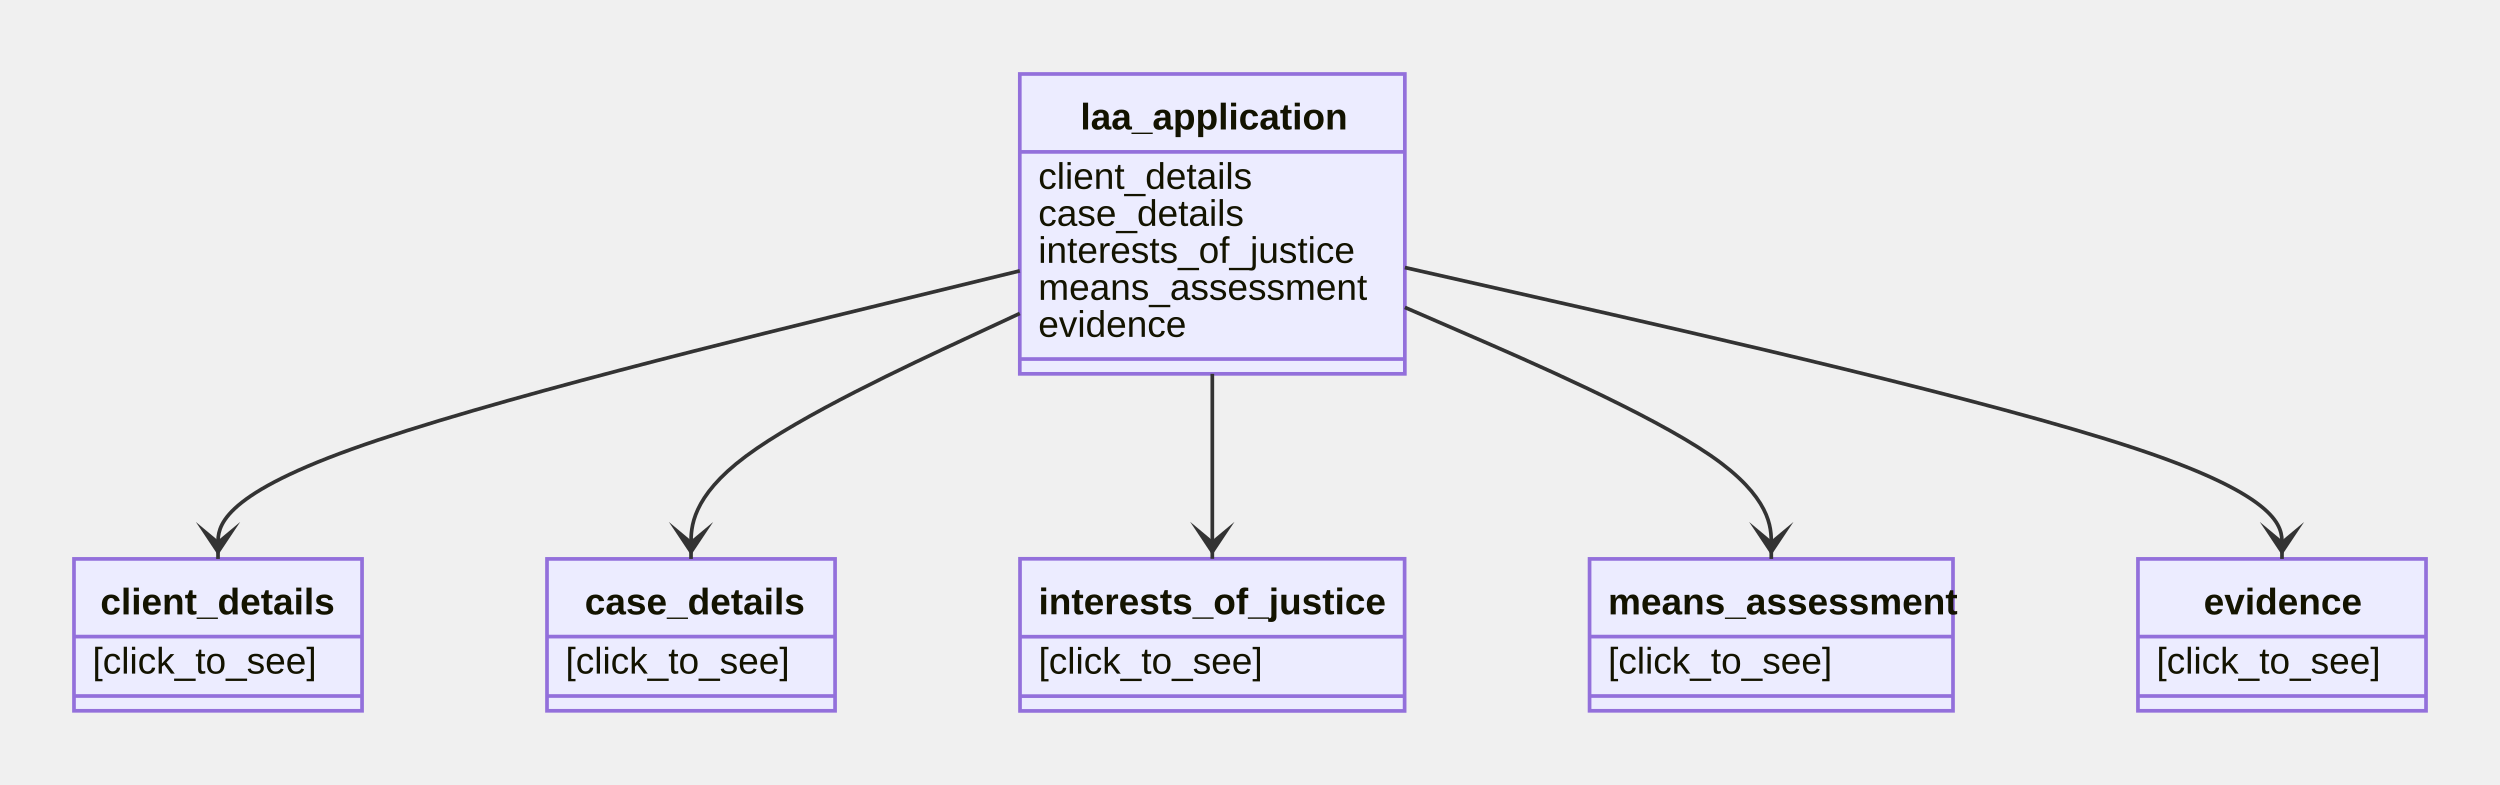
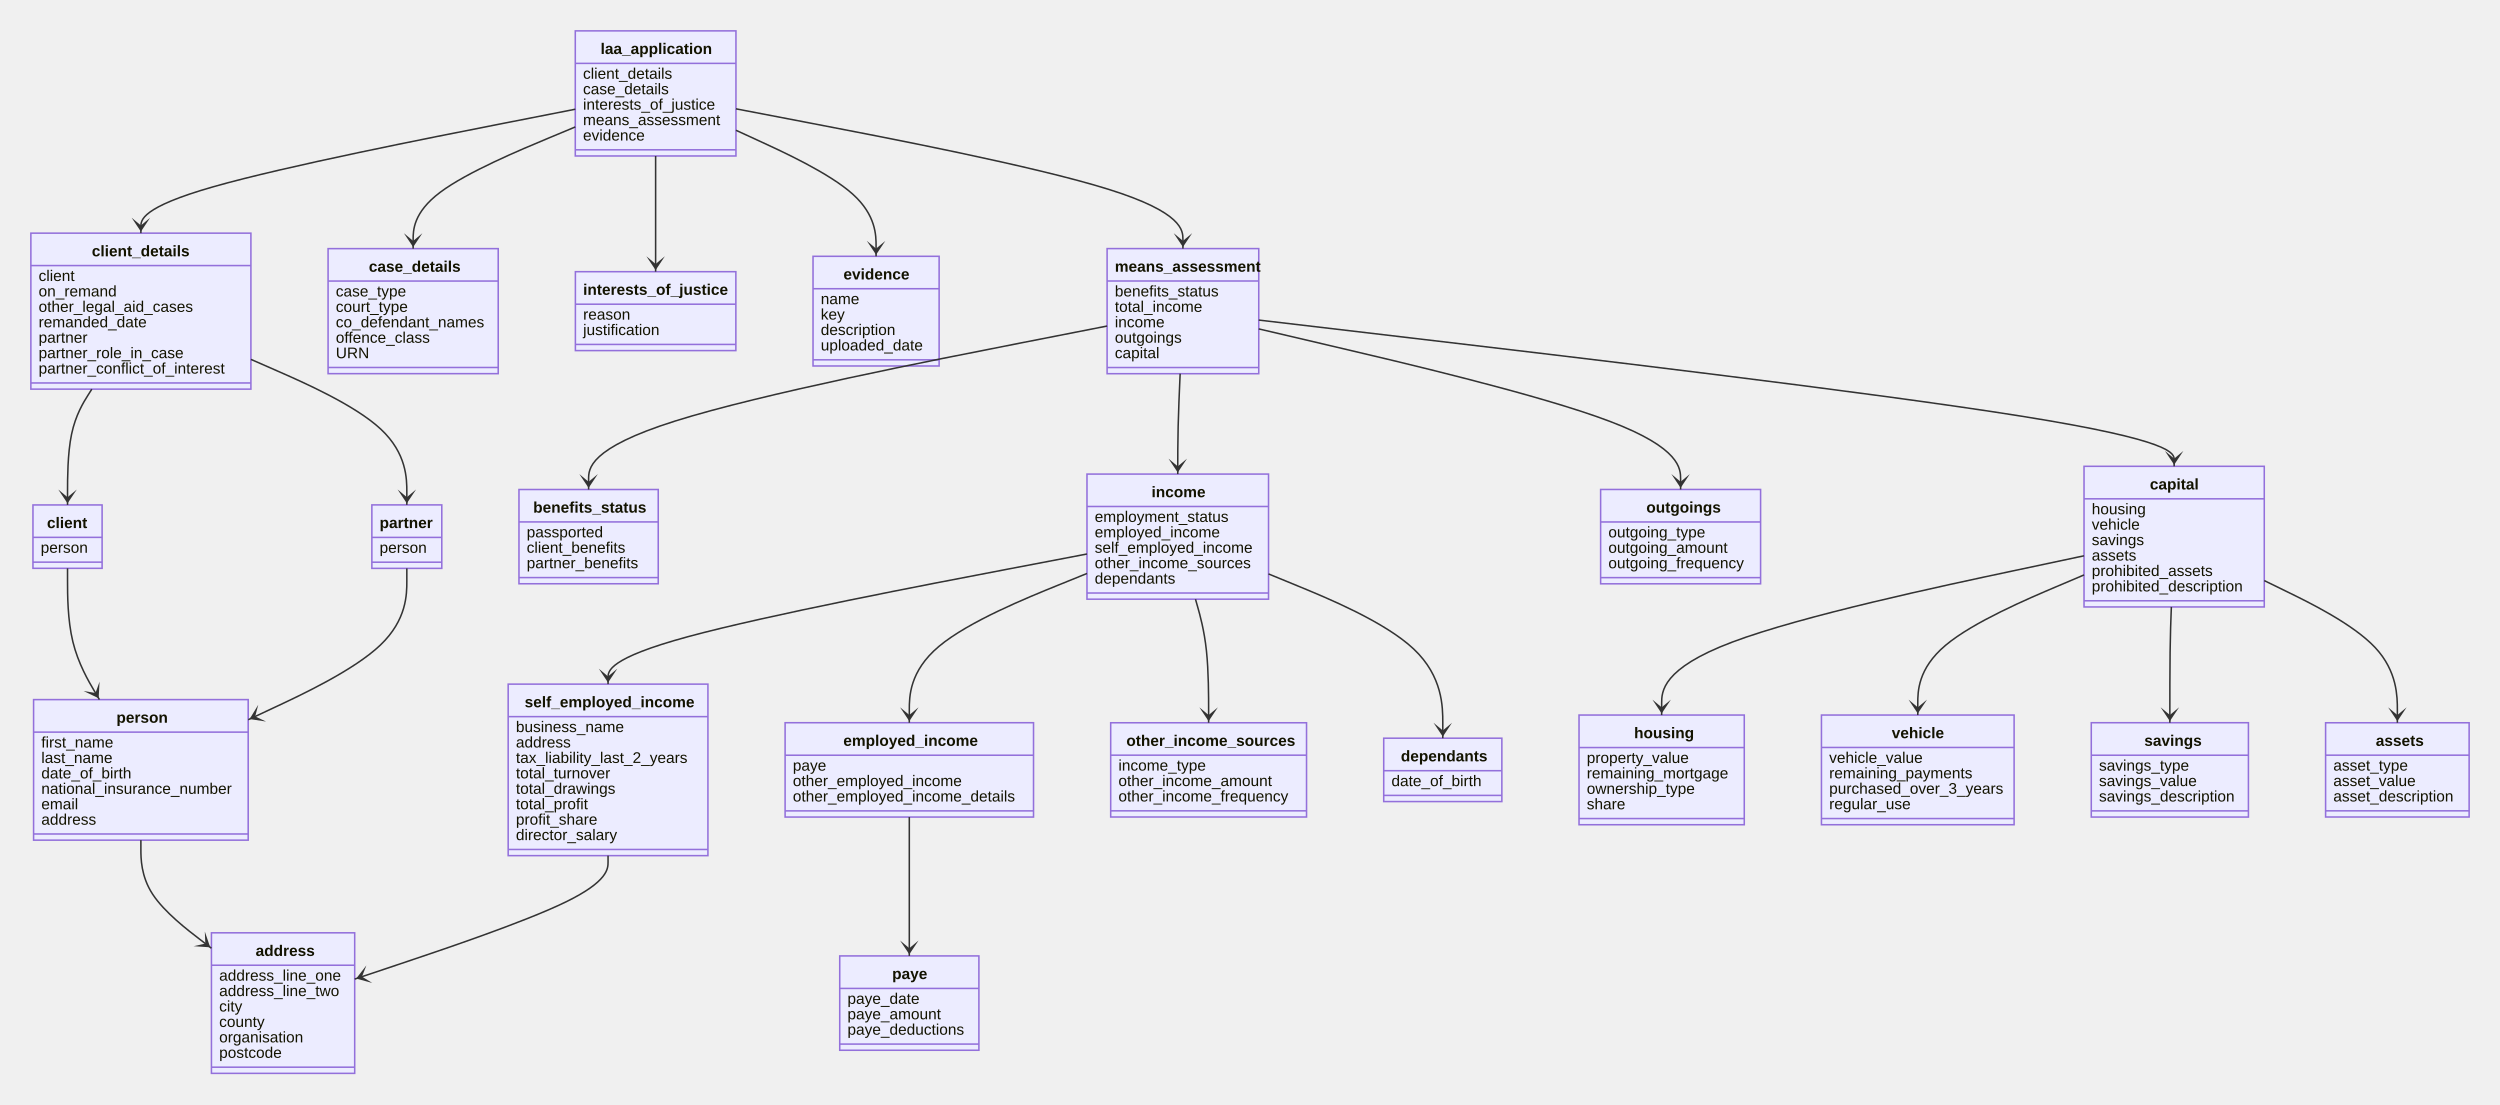
- <svg xmlns="http://www.w3.org/2000/svg" xmlns:xlink="http://www.w3.org/1999/xlink" id="mermaid-1646407543992" width="100%" height="212.188" style="max-width: 675.844px;" viewBox="-20 -20 675.844 212.188">
-   <style>#mermaid-1646407543992{font-family:"trebuchet ms",verdana,arial,sans-serif;font-size:16px;fill:#333;}#mermaid-1646407543992 .error-icon{fill:#552222;}#mermaid-1646407543992 .error-text{fill:#552222;stroke:#552222;}#mermaid-1646407543992 .edge-thickness-normal{stroke-width:2px;}#mermaid-1646407543992 .edge-thickness-thick{stroke-width:3.5px;}#mermaid-1646407543992 .edge-pattern-solid{stroke-dasharray:0;}#mermaid-1646407543992 .edge-pattern-dashed{stroke-dasharray:3;}#mermaid-1646407543992 .edge-pattern-dotted{stroke-dasharray:2;}#mermaid-1646407543992 .marker{fill:#333333;stroke:#333333;}#mermaid-1646407543992 .marker.cross{stroke:#333333;}#mermaid-1646407543992 svg{font-family:"trebuchet ms",verdana,arial,sans-serif;font-size:16px;}#mermaid-1646407543992 g.classGroup text{fill:#9370DB;fill:#131300;stroke:none;font-family:"trebuchet ms",verdana,arial,sans-serif;font-size:10px;}#mermaid-1646407543992 g.classGroup text .title{font-weight:bolder;}#mermaid-1646407543992 .classTitle{font-weight:bolder;}#mermaid-1646407543992 .node rect,#mermaid-1646407543992 .node circle,#mermaid-1646407543992 .node ellipse,#mermaid-1646407543992 .node polygon,#mermaid-1646407543992 .node path{fill:#ECECFF;stroke:#9370DB;stroke-width:1px;}#mermaid-1646407543992 .divider{stroke:#9370DB;stroke:1;}#mermaid-1646407543992 g.clickable{cursor:pointer;}#mermaid-1646407543992 g.classGroup rect{fill:#ECECFF;stroke:#9370DB;}#mermaid-1646407543992 g.classGroup line{stroke:#9370DB;stroke-width:1;}#mermaid-1646407543992 .classLabel .box{stroke:none;stroke-width:0;fill:#ECECFF;opacity:0.5;}#mermaid-1646407543992 .classLabel .label{fill:#9370DB;font-size:10px;}#mermaid-1646407543992 .relation{stroke:#333333;stroke-width:1;fill:none;}#mermaid-1646407543992 .dashed-line{stroke-dasharray:3;}#mermaid-1646407543992 #compositionStart,#mermaid-1646407543992 .composition{fill:#333333 !important;stroke:#333333 !important;stroke-width:1;}#mermaid-1646407543992 #compositionEnd,#mermaid-1646407543992 .composition{fill:#333333 !important;stroke:#333333 !important;stroke-width:1;}#mermaid-1646407543992 #dependencyStart,#mermaid-1646407543992 .dependency{fill:#333333 !important;stroke:#333333 !important;stroke-width:1;}#mermaid-1646407543992 #dependencyStart,#mermaid-1646407543992 .dependency{fill:#333333 !important;stroke:#333333 !important;stroke-width:1;}#mermaid-1646407543992 #extensionStart,#mermaid-1646407543992 .extension{fill:#333333 !important;stroke:#333333 !important;stroke-width:1;}#mermaid-1646407543992 #extensionEnd,#mermaid-1646407543992 .extension{fill:#333333 !important;stroke:#333333 !important;stroke-width:1;}#mermaid-1646407543992 #aggregationStart,#mermaid-1646407543992 .aggregation{fill:#ECECFF !important;stroke:#333333 !important;stroke-width:1;}#mermaid-1646407543992 #aggregationEnd,#mermaid-1646407543992 .aggregation{fill:#ECECFF !important;stroke:#333333 !important;stroke-width:1;}#mermaid-1646407543992 .edgeTerminals{font-size:11px;}#mermaid-1646407543992:root{--mermaid-font-family:"trebuchet ms",verdana,arial,sans-serif;}</style>
+ <svg xmlns="http://www.w3.org/2000/svg" id="mermaid-1647003182828" width="100%" height="715.438" style="max-width: 1619.766px;" viewBox="-20 -20 1619.766 715.438">
+   <style>#mermaid-1647003182828{font-family:"trebuchet ms",verdana,arial,sans-serif;font-size:16px;fill:#333;}#mermaid-1647003182828 .error-icon{fill:#552222;}#mermaid-1647003182828 .error-text{fill:#552222;stroke:#552222;}#mermaid-1647003182828 .edge-thickness-normal{stroke-width:2px;}#mermaid-1647003182828 .edge-thickness-thick{stroke-width:3.5px;}#mermaid-1647003182828 .edge-pattern-solid{stroke-dasharray:0;}#mermaid-1647003182828 .edge-pattern-dashed{stroke-dasharray:3;}#mermaid-1647003182828 .edge-pattern-dotted{stroke-dasharray:2;}#mermaid-1647003182828 .marker{fill:#333333;stroke:#333333;}#mermaid-1647003182828 .marker.cross{stroke:#333333;}#mermaid-1647003182828 svg{font-family:"trebuchet ms",verdana,arial,sans-serif;font-size:16px;}#mermaid-1647003182828 g.classGroup text{fill:#9370DB;fill:#131300;stroke:none;font-family:"trebuchet ms",verdana,arial,sans-serif;font-size:10px;}#mermaid-1647003182828 g.classGroup text .title{font-weight:bolder;}#mermaid-1647003182828 .classTitle{font-weight:bolder;}#mermaid-1647003182828 .node rect,#mermaid-1647003182828 .node circle,#mermaid-1647003182828 .node ellipse,#mermaid-1647003182828 .node polygon,#mermaid-1647003182828 .node path{fill:#ECECFF;stroke:#9370DB;stroke-width:1px;}#mermaid-1647003182828 .divider{stroke:#9370DB;stroke:1;}#mermaid-1647003182828 g.clickable{cursor:pointer;}#mermaid-1647003182828 g.classGroup rect{fill:#ECECFF;stroke:#9370DB;}#mermaid-1647003182828 g.classGroup line{stroke:#9370DB;stroke-width:1;}#mermaid-1647003182828 .classLabel .box{stroke:none;stroke-width:0;fill:#ECECFF;opacity:0.5;}#mermaid-1647003182828 .classLabel .label{fill:#9370DB;font-size:10px;}#mermaid-1647003182828 .relation{stroke:#333333;stroke-width:1;fill:none;}#mermaid-1647003182828 .dashed-line{stroke-dasharray:3;}#mermaid-1647003182828 #compositionStart,#mermaid-1647003182828 .composition{fill:#333333 !important;stroke:#333333 !important;stroke-width:1;}#mermaid-1647003182828 #compositionEnd,#mermaid-1647003182828 .composition{fill:#333333 !important;stroke:#333333 !important;stroke-width:1;}#mermaid-1647003182828 #dependencyStart,#mermaid-1647003182828 .dependency{fill:#333333 !important;stroke:#333333 !important;stroke-width:1;}#mermaid-1647003182828 #dependencyStart,#mermaid-1647003182828 .dependency{fill:#333333 !important;stroke:#333333 !important;stroke-width:1;}#mermaid-1647003182828 #extensionStart,#mermaid-1647003182828 .extension{fill:#333333 !important;stroke:#333333 !important;stroke-width:1;}#mermaid-1647003182828 #extensionEnd,#mermaid-1647003182828 .extension{fill:#333333 !important;stroke:#333333 !important;stroke-width:1;}#mermaid-1647003182828 #aggregationStart,#mermaid-1647003182828 .aggregation{fill:#ECECFF !important;stroke:#333333 !important;stroke-width:1;}#mermaid-1647003182828 #aggregationEnd,#mermaid-1647003182828 .aggregation{fill:#ECECFF !important;stroke:#333333 !important;stroke-width:1;}#mermaid-1647003182828 .edgeTerminals{font-size:11px;}#mermaid-1647003182828:root{--mermaid-font-family:"trebuchet ms",verdana,arial,sans-serif;}</style>
  <g />
  <defs>
    <marker id="extensionStart" class="extension" refX="0" refY="7" markerWidth="190" markerHeight="240" orient="auto">
      <path d="M 1,7 L18,13 V 1 Z" />
    </marker>
  </defs>
  <defs>
    <marker id="extensionEnd" refX="19" refY="7" markerWidth="20" markerHeight="28" orient="auto">
      <path d="M 1,1 V 13 L18,7 Z" />
    </marker>
  </defs>
  <defs>
    <marker id="compositionStart" class="extension" refX="0" refY="7" markerWidth="190" markerHeight="240" orient="auto">
      <path d="M 18,7 L9,13 L1,7 L9,1 Z" />
    </marker>
  </defs>
  <defs>
    <marker id="compositionEnd" refX="19" refY="7" markerWidth="20" markerHeight="28" orient="auto">
      <path d="M 18,7 L9,13 L1,7 L9,1 Z" />
    </marker>
  </defs>
  <defs>
    <marker id="aggregationStart" class="extension" refX="0" refY="7" markerWidth="190" markerHeight="240" orient="auto">
      <path d="M 18,7 L9,13 L1,7 L9,1 Z" />
    </marker>
  </defs>
  <defs>
    <marker id="aggregationEnd" refX="19" refY="7" markerWidth="20" markerHeight="28" orient="auto">
      <path d="M 18,7 L9,13 L1,7 L9,1 Z" />
    </marker>
  </defs>
  <defs>
    <marker id="dependencyStart" class="extension" refX="0" refY="7" markerWidth="190" markerHeight="240" orient="auto">
      <path d="M 5,7 L9,13 L1,7 L9,1 Z" />
    </marker>
  </defs>
  <defs>
    <marker id="dependencyEnd" refX="19" refY="7" markerWidth="20" markerHeight="28" orient="auto">
      <path d="M 18,7 L9,13 L14,7 L9,1 Z" />
    </marker>
  </defs>
-   <g id="classid-laa_application-0" class="classGroup" transform="translate(255.6875,0 )">
+   <g id="classid-laa_application-0" class="classGroup" transform="translate(352.7344,0 )">
    <rect x="0" y="0" width="104.094" height="81.062" class=" " />
    <text y="15" x="0">
      <tspan class="title" x="16.383">laa_application</tspan>
    </text>
    <line x1="0" y1="21.062" y2="21.062" x2="104.094" />
    <text x="5" y="31.062" fill="white" class="classText">
      <tspan x="5">client_details</tspan>
      <tspan x="5" dy="10">case_details</tspan>
      <tspan x="5" dy="10">interests_of_justice</tspan>
      <tspan x="5" dy="10">means_assessment</tspan>
      <tspan x="5" dy="10">evidence</tspan>
    </text>
    <line x1="0" y1="77.062" y2="77.062" x2="104.094" />
    <text x="5" y="92.062" fill="white" class="classText" />
  </g>
-   <g id="classid-client_details-1" class="classGroup" transform="translate(0,131.0938 )">
-     <rect x="0" y="0" width="77.875" height="41.062" class=" clickable" />
-     <a xlink:href="https://raw.githubusercontent.com/ministryofjustice/laa-schemas/main/prototyping/criminal-legal-aid/diagrams/client_details.svg" target="_blank">
-       <text y="15" x="0">
-         <tspan class="title" x="7.133">client_details</tspan>
-       </text>
-     </a>
-     <line x1="0" y1="21" y2="21" x2="77.875" />
-     <text x="5" y="31" fill="white" class="classText">
-       <tspan x="5">[click_to_see]</tspan>
-     </text>
-     <line x1="0" y1="37.062" y2="37.062" x2="77.875" />
+   <g id="classid-client_details-1" class="classGroup" transform="translate(0,131.0625 )">
+     <rect x="0" y="0" width="142.562" height="101.062" class=" " />
+     <text y="15" x="0">
+       <tspan class="title" x="39.477">client_details</tspan>
+     </text>
+     <line x1="0" y1="21" y2="21" x2="142.562" />
+     <text x="5" y="31" fill="white" class="classText">
+       <tspan x="5">client</tspan>
+       <tspan x="5" dy="10">on_remand</tspan>
+       <tspan x="5" dy="10">other_legal_aid_cases</tspan>
+       <tspan x="5" dy="10">remanded_date</tspan>
+       <tspan x="5" dy="10">partner</tspan>
+       <tspan x="5" dy="10">partner_role_in_case</tspan>
+       <tspan x="5" dy="10">partner_conflict_of_interest</tspan>
+     </text>
+     <line x1="0" y1="97.062" y2="97.062" x2="142.562" />
+     <text x="5" y="112.062" fill="white" class="classText" />
+   </g>
+   <g id="classid-client-2" class="classGroup" transform="translate(1.355469,307.1562 )">
+     <rect x="0" y="0" width="44.797" height="41.062" class=" " />
+     <text y="15" x="0">
+       <tspan class="title" x="9.062">client</tspan>
+     </text>
+     <line x1="0" y1="21" y2="21" x2="44.797" />
+     <text x="5" y="31" fill="white" class="classText">
+       <tspan x="5">person</tspan>
+     </text>
+     <line x1="0" y1="37.062" y2="37.062" x2="44.797" />
    <text x="5" y="52.062" fill="white" class="classText" />
  </g>
-   <g id="classid-case_details-2" class="classGroup" transform="translate(127.875,131.0938 )">
-     <rect x="0" y="0" width="77.875" height="41.062" class=" clickable" />
-     <a xlink:href="https://raw.githubusercontent.com/ministryofjustice/laa-schemas/main/prototyping/criminal-legal-aid/diagrams/case_details.svg" target="_blank">
-       <text y="15" x="0">
-         <tspan class="title" x="10.211">case_details</tspan>
-       </text>
-     </a>
-     <line x1="0" y1="21" y2="21" x2="77.875" />
-     <text x="5" y="31" fill="white" class="classText">
-       <tspan x="5">[click_to_see]</tspan>
-     </text>
-     <line x1="0" y1="37.062" y2="37.062" x2="77.875" />
+   <g id="classid-partner-3" class="classGroup" transform="translate(220.9297,307.125 )">
+     <rect x="0" y="0" width="45.312" height="41.125" class=" " />
+     <text y="15" x="0">
+       <tspan class="title" x="5">partner</tspan>
+     </text>
+     <line x1="0" y1="21.062" y2="21.062" x2="45.312" />
+     <text x="5" y="31.062" fill="white" class="classText">
+       <tspan x="5">person</tspan>
+     </text>
+     <line x1="0" y1="37.125" y2="37.125" x2="45.312" />
+     <text x="5" y="52.125" fill="white" class="classText" />
+   </g>
+   <g id="classid-person-4" class="classGroup" transform="translate(1.757812,433.2812 )">
+     <rect x="0" y="0" width="139.047" height="91.062" class=" " />
+     <text y="15" x="0">
+       <tspan class="title" x="53.664">person</tspan>
+     </text>
+     <line x1="0" y1="21.062" y2="21.062" x2="139.047" />
+     <text x="5" y="31.062" fill="white" class="classText">
+       <tspan x="5">first_name</tspan>
+       <tspan x="5" dy="10">last_name</tspan>
+       <tspan x="5" dy="10">date_of_birth</tspan>
+       <tspan x="5" dy="10">national_insurance_number</tspan>
+       <tspan x="5" dy="10">email</tspan>
+       <tspan x="5" dy="10">address</tspan>
+     </text>
+     <line x1="0" y1="87.062" y2="87.062" x2="139.047" />
+     <text x="5" y="102.062" fill="white" class="classText" />
+   </g>
+   <g id="classid-address-5" class="classGroup" transform="translate(116.9922,584.375 )">
+     <rect x="0" y="0" width="92.812" height="91.062" class=" " />
+     <text y="15" x="0">
+       <tspan class="title" x="28.617">address</tspan>
+     </text>
+     <line x1="0" y1="21" y2="21" x2="92.812" />
+     <text x="5" y="31" fill="white" class="classText">
+       <tspan x="5">address_line_one</tspan>
+       <tspan x="5" dy="10">address_line_two</tspan>
+       <tspan x="5" dy="10">city</tspan>
+       <tspan x="5" dy="10">county</tspan>
+       <tspan x="5" dy="10">organisation</tspan>
+       <tspan x="5" dy="10">postcode</tspan>
+     </text>
+     <line x1="0" y1="87.062" y2="87.062" x2="92.812" />
+     <text x="5" y="102.062" fill="white" class="classText" />
+   </g>
+   <g id="classid-case_details-6" class="classGroup" transform="translate(192.5625,141.0938 )">
+     <rect x="0" y="0" width="110.234" height="81" class=" " />
+     <text y="15" x="0">
+       <tspan class="title" x="26.391">case_details</tspan>
+     </text>
+     <line x1="0" y1="21" y2="21" x2="110.234" />
+     <text x="5" y="31" fill="white" class="classText">
+       <tspan x="5">case_type</tspan>
+       <tspan x="5" dy="10">court_type</tspan>
+       <tspan x="5" dy="10">co_defendant_names</tspan>
+       <tspan x="5" dy="10">offence_class</tspan>
+       <tspan x="5" dy="10">URN</tspan>
+     </text>
+     <line x1="0" y1="77" y2="77" x2="110.234" />
+     <text x="5" y="92" fill="white" class="classText" />
+   </g>
+   <g id="classid-interests_of_justice-7" class="classGroup" transform="translate(352.7969,156.0312 )">
+     <rect x="0" y="0" width="103.969" height="51.125" class=" " />
+     <text y="15" x="0">
+       <tspan class="title" x="5">interests_of_justice</tspan>
+     </text>
+     <line x1="0" y1="21.062" y2="21.062" x2="103.969" />
+     <text x="5" y="31.062" fill="white" class="classText">
+       <tspan x="5">reason</tspan>
+       <tspan x="5" dy="10">justification</tspan>
+     </text>
+     <line x1="0" y1="47.125" y2="47.125" x2="103.969" />
+     <text x="5" y="62.125" fill="white" class="classText" />
+   </g>
+   <g id="classid-evidence-8" class="classGroup" transform="translate(506.7656,146.0625 )">
+     <rect x="0" y="0" width="81.703" height="71.062" class=" " />
+     <text y="15" x="0">
+       <tspan class="title" x="19.688">evidence</tspan>
+     </text>
+     <line x1="0" y1="21" y2="21" x2="81.703" />
+     <text x="5" y="31" fill="white" class="classText">
+       <tspan x="5">name</tspan>
+       <tspan x="5" dy="10">key</tspan>
+       <tspan x="5" dy="10">description</tspan>
+       <tspan x="5" dy="10">uploaded_date</tspan>
+     </text>
+     <line x1="0" y1="67.062" y2="67.062" x2="81.703" />
+     <text x="5" y="82.062" fill="white" class="classText" />
+   </g>
+   <g id="classid-means_assessment-9" class="classGroup" transform="translate(697.3008,141.0625 )">
+     <rect x="0" y="0" width="98.25" height="81.062" class=" " />
+     <text y="15" x="0">
+       <tspan class="title" x="5">means_assessment</tspan>
+     </text>
+     <line x1="0" y1="21" y2="21" x2="98.25" />
+     <text x="5" y="31" fill="white" class="classText">
+       <tspan x="5">benefits_status</tspan>
+       <tspan x="5" dy="10">total_income</tspan>
+       <tspan x="5" dy="10">income</tspan>
+       <tspan x="5" dy="10">outgoings</tspan>
+       <tspan x="5" dy="10">capital</tspan>
+     </text>
+     <line x1="0" y1="77.062" y2="77.062" x2="98.25" />
+     <text x="5" y="92.062" fill="white" class="classText" />
+   </g>
+   <g id="classid-benefits_status-10" class="classGroup" transform="translate(316.2422,297.1562 )">
+     <rect x="0" y="0" width="90.234" height="61.062" class=" " />
+     <text y="15" x="0">
+       <tspan class="title" x="9.211">benefits_status</tspan>
+     </text>
+     <line x1="0" y1="21" y2="21" x2="90.234" />
+     <text x="5" y="31" fill="white" class="classText">
+       <tspan x="5">passported</tspan>
+       <tspan x="5" dy="10">client_benefits</tspan>
+       <tspan x="5" dy="10">partner_benefits</tspan>
+     </text>
+     <line x1="0" y1="57.062" y2="57.062" x2="90.234" />
+     <text x="5" y="72.062" fill="white" class="classText" />
+   </g>
+   <g id="classid-income-11" class="classGroup" transform="translate(684.2617,287.1562 )">
+     <rect x="0" y="0" width="117.625" height="81.062" class=" " />
+     <text y="15" x="0">
+       <tspan class="title" x="41.805">income</tspan>
+     </text>
+     <line x1="0" y1="21" y2="21" x2="117.625" />
+     <text x="5" y="31" fill="white" class="classText">
+       <tspan x="5">employment_status</tspan>
+       <tspan x="5" dy="10">employed_income</tspan>
+       <tspan x="5" dy="10">self_employed_income</tspan>
+       <tspan x="5" dy="10">other_income_sources</tspan>
+       <tspan x="5" dy="10">dependants</tspan>
+     </text>
+     <line x1="0" y1="77.062" y2="77.062" x2="117.625" />
+     <text x="5" y="92.062" fill="white" class="classText" />
+   </g>
+   <g id="classid-employed_income-12" class="classGroup" transform="translate(488.6719,448.25 )">
+     <rect x="0" y="0" width="160.953" height="61.125" class=" " />
+     <text y="15" x="0">
+       <tspan class="title" x="37.711">employed_income</tspan>
+     </text>
+     <line x1="0" y1="21.062" y2="21.062" x2="160.953" />
+     <text x="5" y="31.062" fill="white" class="classText">
+       <tspan x="5">paye</tspan>
+       <tspan x="5" dy="10">other_employed_income</tspan>
+       <tspan x="5" dy="10">other_employed_income_details</tspan>
+     </text>
+     <line x1="0" y1="57.125" y2="57.125" x2="160.953" />
+     <text x="5" y="72.125" fill="white" class="classText" />
+   </g>
+   <g id="classid-paye-13" class="classGroup" transform="translate(524.0625,599.3438 )">
+     <rect x="0" y="0" width="90.172" height="61.125" class=" " />
+     <text y="15" x="0">
+       <tspan class="title" x="33.961">paye</tspan>
+     </text>
+     <line x1="0" y1="21.062" y2="21.062" x2="90.172" />
+     <text x="5" y="31.062" fill="white" class="classText">
+       <tspan x="5">paye_date</tspan>
+       <tspan x="5" dy="10">paye_amount</tspan>
+       <tspan x="5" dy="10">paye_deductions</tspan>
+     </text>
+     <line x1="0" y1="57.125" y2="57.125" x2="90.172" />
+     <text x="5" y="72.125" fill="white" class="classText" />
+   </g>
+   <g id="classid-self_employed_income-14" class="classGroup" transform="translate(309.25,423.25 )">
+     <rect x="0" y="0" width="129.422" height="111.125" class=" " />
+     <text y="15" x="0">
+       <tspan class="title" x="10.664">self_employed_income</tspan>
+     </text>
+     <line x1="0" y1="21.062" y2="21.062" x2="129.422" />
+     <text x="5" y="31.062" fill="white" class="classText">
+       <tspan x="5">business_name</tspan>
+       <tspan x="5" dy="10">address</tspan>
+       <tspan x="5" dy="10">tax_liability_last_2_years</tspan>
+       <tspan x="5" dy="10">total_turnover</tspan>
+       <tspan x="5" dy="10">total_drawings</tspan>
+       <tspan x="5" dy="10">total_profit</tspan>
+       <tspan x="5" dy="10">profit_share</tspan>
+       <tspan x="5" dy="10">director_salary</tspan>
+     </text>
+     <line x1="0" y1="107.125" y2="107.125" x2="129.422" />
+     <text x="5" y="122.125" fill="white" class="classText" />
+   </g>
+   <g id="classid-other_income_sources-15" class="classGroup" transform="translate(699.625,448.2812 )">
+     <rect x="0" y="0" width="126.891" height="61.062" class=" " />
+     <text y="15" x="0">
+       <tspan class="title" x="10.133">other_income_sources</tspan>
+     </text>
+     <line x1="0" y1="21" y2="21" x2="126.891" />
+     <text x="5" y="31" fill="white" class="classText">
+       <tspan x="5">income_type</tspan>
+       <tspan x="5" dy="10">other_income_amount</tspan>
+       <tspan x="5" dy="10">other_income_frequency</tspan>
+     </text>
+     <line x1="0" y1="57.062" y2="57.062" x2="126.891" />
+     <text x="5" y="72.062" fill="white" class="classText" />
+   </g>
+   <g id="classid-dependants-16" class="classGroup" transform="translate(876.5156,458.2812 )">
+     <rect x="0" y="0" width="76.547" height="41.062" class=" " />
+     <text y="15" x="0">
+       <tspan class="title" x="11.102">dependants</tspan>
+     </text>
+     <line x1="0" y1="21.062" y2="21.062" x2="76.547" />
+     <text x="5" y="31.062" fill="white" class="classText">
+       <tspan x="5">date_of_birth</tspan>
+     </text>
+     <line x1="0" y1="37.062" y2="37.062" x2="76.547" />
    <text x="5" y="52.062" fill="white" class="classText" />
  </g>
-   <g id="classid-interests_of_justice-3" class="classGroup" transform="translate(255.75,131.0625 )">
-     <rect x="0" y="0" width="103.969" height="41.125" class=" clickable" />
-     <a xlink:href="https://raw.githubusercontent.com/ministryofjustice/laa-schemas/main/prototyping/criminal-legal-aid/diagrams/interests_of_justice.svg" target="_blank">
-       <text y="15" x="0">
-         <tspan class="title" x="5">interests_of_justice</tspan>
-       </text>
-     </a>
-     <line x1="0" y1="21.062" y2="21.062" x2="103.969" />
-     <text x="5" y="31.062" fill="white" class="classText">
-       <tspan x="5">[click_to_see]</tspan>
-     </text>
-     <line x1="0" y1="37.125" y2="37.125" x2="103.969" />
-     <text x="5" y="52.125" fill="white" class="classText" />
-   </g>
-   <g id="classid-means_assessment-4" class="classGroup" transform="translate(409.7188,131.0938 )">
-     <rect x="0" y="0" width="98.25" height="41.062" class=" clickable" />
-     <a xlink:href="https://raw.githubusercontent.com/ministryofjustice/laa-schemas/main/prototyping/criminal-legal-aid/diagrams/means_assessment.svg" target="_blank">
-       <text y="15" x="0">
-         <tspan class="title" x="5">means_assessment</tspan>
-       </text>
-     </a>
-     <line x1="0" y1="21" y2="21" x2="98.25" />
-     <text x="5" y="31" fill="white" class="classText">
-       <tspan x="5">[click_to_see]</tspan>
-     </text>
-     <line x1="0" y1="37.062" y2="37.062" x2="98.25" />
-     <text x="5" y="52.062" fill="white" class="classText" />
-   </g>
-   <g id="classid-evidence-5" class="classGroup" transform="translate(557.9688,131.0938 )">
-     <rect x="0" y="0" width="77.875" height="41.062" class=" clickable" />
-     <a xlink:href="https://raw.githubusercontent.com/ministryofjustice/laa-schemas/main/prototyping/criminal-legal-aid/diagrams/evidence.svg" target="_blank">
-       <text y="15" x="0">
-         <tspan class="title" x="17.773">evidence</tspan>
-       </text>
-     </a>
-     <line x1="0" y1="21" y2="21" x2="77.875" />
-     <text x="5" y="31" fill="white" class="classText">
-       <tspan x="5">[click_to_see]</tspan>
-     </text>
-     <line x1="0" y1="37.062" y2="37.062" x2="77.875" />
-     <text x="5" y="52.062" fill="white" class="classText" />
-   </g>
-   <path d="M255.688,53.22L219.562,62.027C183.438,70.834,111.188,88.448,75.062,101.427C38.938,114.406,38.938,122.75,38.938,126.922L38.938,131.094" id="edge0" class="relation" marker-end="url(#dependencyEnd)" />
-   <path d="M255.688,64.734L240.875,71.622C226.062,78.51,196.438,92.286,181.625,103.346C166.812,114.406,166.812,122.75,166.812,126.922L166.812,131.094" id="edge1" class="relation" marker-end="url(#dependencyEnd)" />
-   <path d="M307.734,81.062L307.734,85.229C307.734,89.396,307.734,97.729,307.734,106.062C307.734,114.396,307.734,122.729,307.734,126.896L307.734,131.062" id="edge2" class="relation" marker-end="url(#dependencyEnd)" />
-   <path d="M359.781,63.102L376.292,70.262C392.802,77.422,425.823,91.742,442.333,103.074C458.844,114.406,458.844,122.75,458.844,126.922L458.844,131.094" id="edge3" class="relation" marker-end="url(#dependencyEnd)" />
-   <path d="M359.781,52.326L399.302,61.282C438.823,70.238,517.865,88.15,557.385,101.278C596.906,114.406,596.906,122.75,596.906,126.922L596.906,131.094" id="edge4" class="relation" marker-end="url(#dependencyEnd)" />
+   <g id="classid-outgoings-17" class="classGroup" transform="translate(1017.055,297.125 )">
+     <rect x="0" y="0" width="103.641" height="61.125" class=" " />
+     <text y="15" x="0">
+       <tspan class="title" x="29.602">outgoings</tspan>
+     </text>
+     <line x1="0" y1="21.062" y2="21.062" x2="103.641" />
+     <text x="5" y="31.062" fill="white" class="classText">
+       <tspan x="5">outgoing_type</tspan>
+       <tspan x="5" dy="10">outgoing_amount</tspan>
+       <tspan x="5" dy="10">outgoing_frequency</tspan>
+     </text>
+     <line x1="0" y1="57.125" y2="57.125" x2="103.641" />
+     <text x="5" y="72.125" fill="white" class="classText" />
+   </g>
+   <g id="classid-capital-18" class="classGroup" transform="translate(1330.254,282.125 )">
+     <rect x="0" y="0" width="116.781" height="91.125" class=" " />
+     <text y="15" x="0">
+       <tspan class="title" x="42.641">capital</tspan>
+     </text>
+     <line x1="0" y1="21.062" y2="21.062" x2="116.781" />
+     <text x="5" y="31.062" fill="white" class="classText">
+       <tspan x="5">housing</tspan>
+       <tspan x="5" dy="10">vehicle</tspan>
+       <tspan x="5" dy="10">savings</tspan>
+       <tspan x="5" dy="10">assets</tspan>
+       <tspan x="5" dy="10">prohibited_assets</tspan>
+       <tspan x="5" dy="10">prohibited_description</tspan>
+     </text>
+     <line x1="0" y1="87.125" y2="87.125" x2="116.781" />
+     <text x="5" y="102.125" fill="white" class="classText" />
+   </g>
+   <g id="classid-housing-19" class="classGroup" transform="translate(1003.062,443.2812 )">
+     <rect x="0" y="0" width="107.062" height="71.062" class=" " />
+     <text y="15" x="0">
+       <tspan class="title" x="35.672">housing</tspan>
+     </text>
+     <line x1="0" y1="21.062" y2="21.062" x2="107.062" />
+     <text x="5" y="31.062" fill="white" class="classText">
+       <tspan x="5">property_value</tspan>
+       <tspan x="5" dy="10">remaining_mortgage</tspan>
+       <tspan x="5" dy="10">ownership_type</tspan>
+       <tspan x="5" dy="10">share</tspan>
+     </text>
+     <line x1="0" y1="67.062" y2="67.062" x2="107.062" />
+     <text x="5" y="82.062" fill="white" class="classText" />
+   </g>
+   <g id="classid-vehicle-20" class="classGroup" transform="translate(1160.125,443.2812 )">
+     <rect x="0" y="0" width="124.828" height="71.062" class=" " />
+     <text y="15" x="0">
+       <tspan class="title" x="45.539">vehicle</tspan>
+     </text>
+     <line x1="0" y1="21" y2="21" x2="124.828" />
+     <text x="5" y="31" fill="white" class="classText">
+       <tspan x="5">vehicle_value</tspan>
+       <tspan x="5" dy="10">remaining_payments</tspan>
+       <tspan x="5" dy="10">purchased_over_3_years</tspan>
+       <tspan x="5" dy="10">regular_use</tspan>
+     </text>
+     <line x1="0" y1="67.062" y2="67.062" x2="124.828" />
+     <text x="5" y="82.062" fill="white" class="classText" />
+   </g>
+   <g id="classid-savings-21" class="classGroup" transform="translate(1334.953,448.25 )">
+     <rect x="0" y="0" width="101.812" height="61.125" class=" " />
+     <text y="15" x="0">
+       <tspan class="title" x="34.344">savings</tspan>
+     </text>
+     <line x1="0" y1="21.062" y2="21.062" x2="101.812" />
+     <text x="5" y="31.062" fill="white" class="classText">
+       <tspan x="5">savings_type</tspan>
+       <tspan x="5" dy="10">savings_value</tspan>
+       <tspan x="5" dy="10">savings_description</tspan>
+     </text>
+     <line x1="0" y1="57.125" y2="57.125" x2="101.812" />
+     <text x="5" y="72.125" fill="white" class="classText" />
+   </g>
+   <g id="classid-assets-22" class="classGroup" transform="translate(1486.766,448.2812 )">
+     <rect x="0" y="0" width="93" height="61.062" class=" " />
+     <text y="15" x="0">
+       <tspan class="title" x="32.516">assets</tspan>
+     </text>
+     <line x1="0" y1="21" y2="21" x2="93" />
+     <text x="5" y="31" fill="white" class="classText">
+       <tspan x="5">asset_type</tspan>
+       <tspan x="5" dy="10">asset_value</tspan>
+       <tspan x="5" dy="10">asset_description</tspan>
+     </text>
+     <line x1="0" y1="57.062" y2="57.062" x2="93" />
+     <text x="5" y="72.062" fill="white" class="classText" />
+   </g>
+   <path d="M352.734,50.758L305.826,59.976C258.917,69.193,165.099,87.628,118.19,101.012C71.281,114.396,71.281,122.729,71.281,126.896L71.281,131.062" id="edge0" class="relation" marker-end="url(#dependencyEnd)" />
+   <path d="M39.485,232.125L36.863,236.292C34.241,240.458,28.998,248.792,26.376,261.297C23.754,273.802,23.754,290.479,23.754,298.818L23.754,307.156" id="edge1" class="relation" marker-end="url(#dependencyEnd)" />
+   <path d="M142.562,212.841L159.4,220.221C176.237,227.602,209.911,242.364,226.749,258.078C243.586,273.792,243.586,290.458,243.586,298.792L243.586,307.125" id="edge2" class="relation" marker-end="url(#dependencyEnd)" />
+   <path d="M23.754,348.219L23.754,356.557C23.754,364.896,23.754,381.573,27.198,395.75C30.643,409.927,37.532,421.604,40.976,427.443L44.42,433.281" id="edge3" class="relation" marker-end="url(#dependencyEnd)" />
+   <path d="M243.586,348.25L243.586,356.583C243.586,364.917,243.586,381.583,226.456,397.926C209.326,414.269,175.065,430.287,157.935,438.297L140.805,446.306" id="edge4" class="relation" marker-end="url(#dependencyEnd)" />
+   <path d="M71.281,524.344L71.281,530.182C71.281,536.021,71.281,547.698,78.9,559.37C86.518,571.041,101.755,582.708,109.374,588.541L116.992,594.374" id="edge5" class="relation" marker-end="url(#dependencyEnd)" />
+   <path d="M352.734,62.241L335.225,69.545C317.716,76.848,282.698,91.455,265.189,104.598C247.68,117.74,247.68,129.417,247.68,135.255L247.68,141.094" id="edge6" class="relation" marker-end="url(#dependencyEnd)" />
+   <path d="M404.781,81.062L404.781,85.229C404.781,89.396,404.781,97.729,404.781,110.224C404.781,122.719,404.781,139.375,404.781,147.703L404.781,156.031" id="edge7" class="relation" marker-end="url(#dependencyEnd)" />
+   <path d="M456.828,64.41L471.96,71.352C487.091,78.294,517.354,92.178,532.486,105.787C547.617,119.396,547.617,132.729,547.617,139.396L547.617,146.062" id="edge8" class="relation" marker-end="url(#dependencyEnd)" />
+   <path d="M456.828,50.514L505.094,59.772C553.361,69.03,649.893,87.546,698.16,102.638C746.426,117.729,746.426,129.396,746.426,135.229L746.426,141.062" id="edge9" class="relation" marker-end="url(#dependencyEnd)" />
+   <path d="M697.301,191.23L641.311,202.212C585.32,213.195,473.34,235.16,417.35,252.814C361.359,270.469,361.359,283.812,361.359,290.484L361.359,297.156" id="edge10" class="relation" marker-end="url(#dependencyEnd)" />
+   <path d="M744.627,222.125L744.368,227.958C744.11,233.792,743.592,245.458,743.333,256.297C743.074,267.135,743.074,277.146,743.074,282.151L743.074,287.156" id="edge11" class="relation" marker-end="url(#dependencyEnd)" />
+   <path d="M684.262,351.548L665.076,359.332C645.891,367.115,607.52,382.683,588.334,398.8C569.148,414.917,569.148,431.583,569.148,439.917L569.148,448.25" id="edge12" class="relation" marker-end="url(#dependencyEnd)" />
+   <path d="M569.148,509.375L569.148,517.708C569.148,526.042,569.148,542.708,569.148,557.703C569.148,572.698,569.148,586.021,569.148,592.682L569.148,599.344" id="edge13" class="relation" marker-end="url(#dependencyEnd)" />
+   <path d="M684.262,338.931L632.545,348.817C580.828,358.704,477.395,378.477,425.678,392.53C373.961,406.583,373.961,414.917,373.961,419.083L373.961,423.25" id="edge14" class="relation" marker-end="url(#dependencyEnd)" />
+   <path d="M373.961,534.375L373.961,538.542C373.961,542.708,373.961,551.042,346.602,564.373C319.242,577.704,264.523,596.033,237.164,605.197L209.805,614.362" id="edge15" class="relation" marker-end="url(#dependencyEnd)" />
+   <path d="M754.56,368.219L755.978,373.224C757.397,378.229,760.234,388.24,761.652,401.583C763.07,414.927,763.07,431.604,763.07,439.943L763.07,448.281" id="edge16" class="relation" marker-end="url(#dependencyEnd)" />
+   <path d="M801.887,351.855L820.704,359.588C839.521,367.32,877.155,382.785,895.972,400.523C914.789,418.26,914.789,438.271,914.789,448.276L914.789,458.281" id="edge17" class="relation" marker-end="url(#dependencyEnd)" />
+   <path d="M795.551,193.101L841.105,203.772C886.659,214.442,977.767,235.784,1023.321,253.121C1068.875,270.458,1068.875,283.792,1068.875,290.458L1068.875,297.125" id="edge18" class="relation" marker-end="url(#dependencyEnd)" />
+   <path d="M795.551,187.371L894.4,198.997C993.249,210.623,1190.947,233.874,1289.796,249.666C1388.645,265.458,1388.645,273.792,1388.645,277.958L1388.645,282.125" id="edge19" class="relation" marker-end="url(#dependencyEnd)" />
+   <path d="M1330.254,340.096L1284.644,349.788C1239.034,359.481,1147.814,378.865,1102.204,396.063C1056.594,413.26,1056.594,428.271,1056.594,435.776L1056.594,443.281" id="edge20" class="relation" marker-end="url(#dependencyEnd)" />
+   <path d="M1330.254,352.492L1312.301,360.118C1294.349,367.745,1258.444,382.997,1240.492,398.129C1222.539,413.26,1222.539,428.271,1222.539,435.776L1222.539,443.281" id="edge21" class="relation" marker-end="url(#dependencyEnd)" />
+   <path d="M1386.846,373.25L1386.682,377.417C1386.517,381.583,1386.188,389.917,1386.024,402.417C1385.859,414.917,1385.859,431.583,1385.859,439.917L1385.859,448.25" id="edge22" class="relation" marker-end="url(#dependencyEnd)" />
+   <path d="M1447.035,356.177L1461.407,363.189C1475.779,370.201,1504.522,384.226,1518.894,399.576C1533.266,414.927,1533.266,431.604,1533.266,439.943L1533.266,448.281" id="edge23" class="relation" marker-end="url(#dependencyEnd)" />
</svg>
